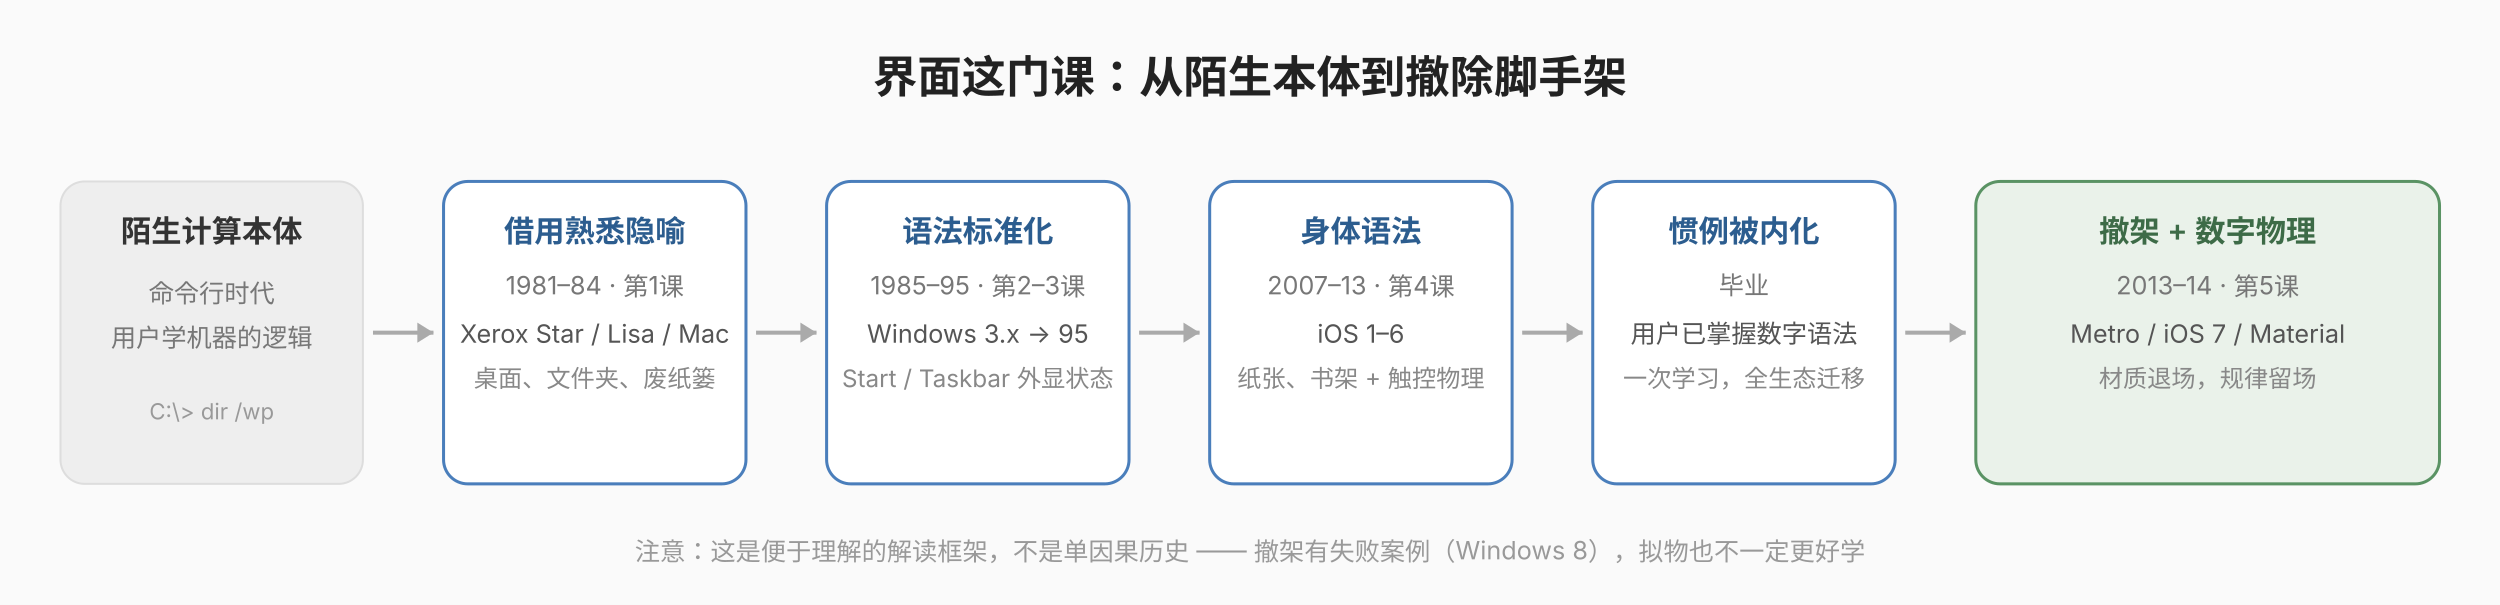
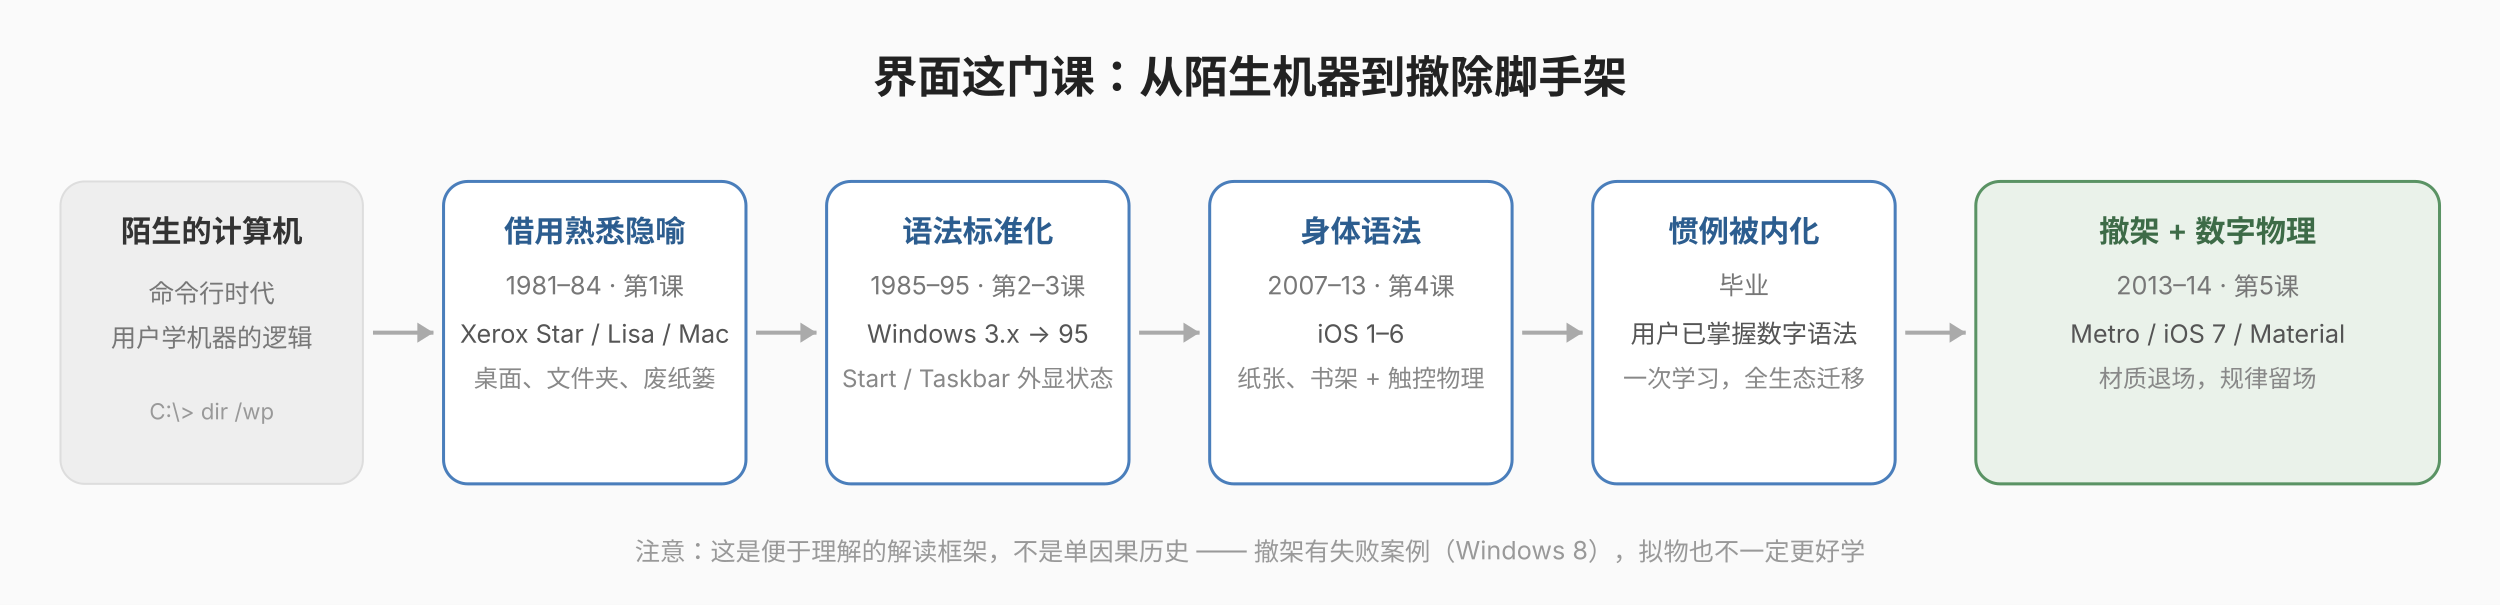
<svg xmlns="http://www.w3.org/2000/svg" viewBox="0 0 1240 300" font-family="-apple-system, 'PingFang SC', 'Hiragino Sans GB', sans-serif">
  <rect width="1240" height="300" fill="#fafafa" />
-   <text x="620" y="46" text-anchor="middle" font-size="22" font-weight="600" fill="#222">界面这门课：从陌生本体到撤除脚手架</text>
+   <text x="620" y="46" text-anchor="middle" font-size="22" font-weight="600" fill="#222">界面这门课：从陌生机器到撤除脚手架</text>
  <rect x="30" y="90" width="150" height="150" rx="12" fill="#eeeeee" stroke="#dddddd" />
-   <text x="105" y="120" text-anchor="middle" font-size="15" font-weight="600" fill="#333">陌生计算本体</text>
+   <text x="105" y="120" text-anchor="middle" font-size="15" font-weight="600" fill="#333">陌生的计算机</text>
  <text x="105" y="150" text-anchor="middle" font-size="12.5" fill="#777">命令行时代</text>
  <text x="105" y="172" text-anchor="middle" font-size="12.5" fill="#777">用户学机器的逻辑</text>
  <text x="105" y="208" text-anchor="middle" font-size="11" fill="#999">C:\&gt; dir /wp</text>
  <line x1="185" y1="165" x2="215" y2="165" stroke="#aaa" stroke-width="2" />
  <path d="M215 165 l-8 -5 v10 z" fill="#aaa" />
  <rect x="220" y="90" width="150" height="150" rx="12" fill="#fff" stroke="#4a7ebb" stroke-width="1.5" />
  <text x="295" y="120" text-anchor="middle" font-size="15" font-weight="600" fill="#2c5d8f">借用熟悉隐喻</text>
  <text x="295" y="146" text-anchor="middle" font-size="12.5" fill="#777">1981–84 · 第1课</text>
  <text x="295" y="170" text-anchor="middle" font-size="12.5" fill="#555">Xerox Star / Lisa / Mac</text>
  <text x="295" y="192" text-anchor="middle" font-size="12" fill="#888">桌面、文件夹、废纸篓</text>
  <line x1="375" y1="165" x2="405" y2="165" stroke="#aaa" stroke-width="2" />
  <path d="M405 165 l-8 -5 v10 z" fill="#aaa" />
  <rect x="410" y="90" width="150" height="150" rx="12" fill="#fff" stroke="#4a7ebb" stroke-width="1.5" />
  <text x="485" y="120" text-anchor="middle" font-size="15" font-weight="600" fill="#2c5d8f">语法标准化</text>
  <text x="485" y="146" text-anchor="middle" font-size="12.5" fill="#777">1985–95 · 第2–3课</text>
  <text x="485" y="170" text-anchor="middle" font-size="12.5" fill="#555">Windows 3.x → 95</text>
  <text x="485" y="192" text-anchor="middle" font-size="12" fill="#888">Start / Taskbar 外显状态</text>
  <line x1="565" y1="165" x2="595" y2="165" stroke="#aaa" stroke-width="2" />
  <path d="M595 165 l-8 -5 v10 z" fill="#aaa" />
  <rect x="600" y="90" width="150" height="150" rx="12" fill="#fff" stroke="#4a7ebb" stroke-width="1.5" />
  <text x="675" y="120" text-anchor="middle" font-size="15" font-weight="600" fill="#2c5d8f">身体语法</text>
  <text x="675" y="146" text-anchor="middle" font-size="12.5" fill="#777">2007–13 · 第4课</text>
  <text x="675" y="170" text-anchor="middle" font-size="12.5" fill="#555">iOS 1–6</text>
  <text x="675" y="192" text-anchor="middle" font-size="12" fill="#888">纸张、书架 + 触控物理</text>
  <line x1="755" y1="165" x2="785" y2="165" stroke="#aaa" stroke-width="2" />
  <path d="M785 165 l-8 -5 v10 z" fill="#aaa" />
  <rect x="790" y="90" width="150" height="150" rx="12" fill="#fff" stroke="#4a7ebb" stroke-width="1.5" />
  <text x="865" y="120" text-anchor="middle" font-size="15" font-weight="600" fill="#2c5d8f">惯例被内化</text>
  <text x="865" y="146" text-anchor="middle" font-size="12.5" fill="#777">毕业</text>
  <text x="865" y="170" text-anchor="middle" font-size="12.5" fill="#555">用户已掌握数字语法</text>
  <text x="865" y="192" text-anchor="middle" font-size="12" fill="#888">一次学习，全生态迁移</text>
  <line x1="945" y1="165" x2="975" y2="165" stroke="#aaa" stroke-width="2" />
  <path d="M975 165 l-8 -5 v10 z" fill="#aaa" />
  <rect x="980" y="90" width="230" height="150" rx="12" fill="#eaf2ea" stroke="#5a9364" stroke-width="1.5" />
  <text x="1095" y="120" text-anchor="middle" font-size="15" font-weight="600" fill="#3d6b47">撤架 + 数字物理</text>
  <text x="1095" y="146" text-anchor="middle" font-size="12.5" fill="#777">2013–14 · 第5课</text>
  <text x="1095" y="170" text-anchor="middle" font-size="12.5" fill="#555">Metro / iOS 7 / Material</text>
  <text x="1095" y="192" text-anchor="middle" font-size="12" fill="#888">材质退场，规律留场</text>
  <text x="620" y="278" text-anchor="middle" font-size="12.5" fill="#999">注意：这是便于理解的解读框架，不是单因果历史 —— 撤架有失败案例（Windows 8），拟物也不一定更好学</text>
</svg>
